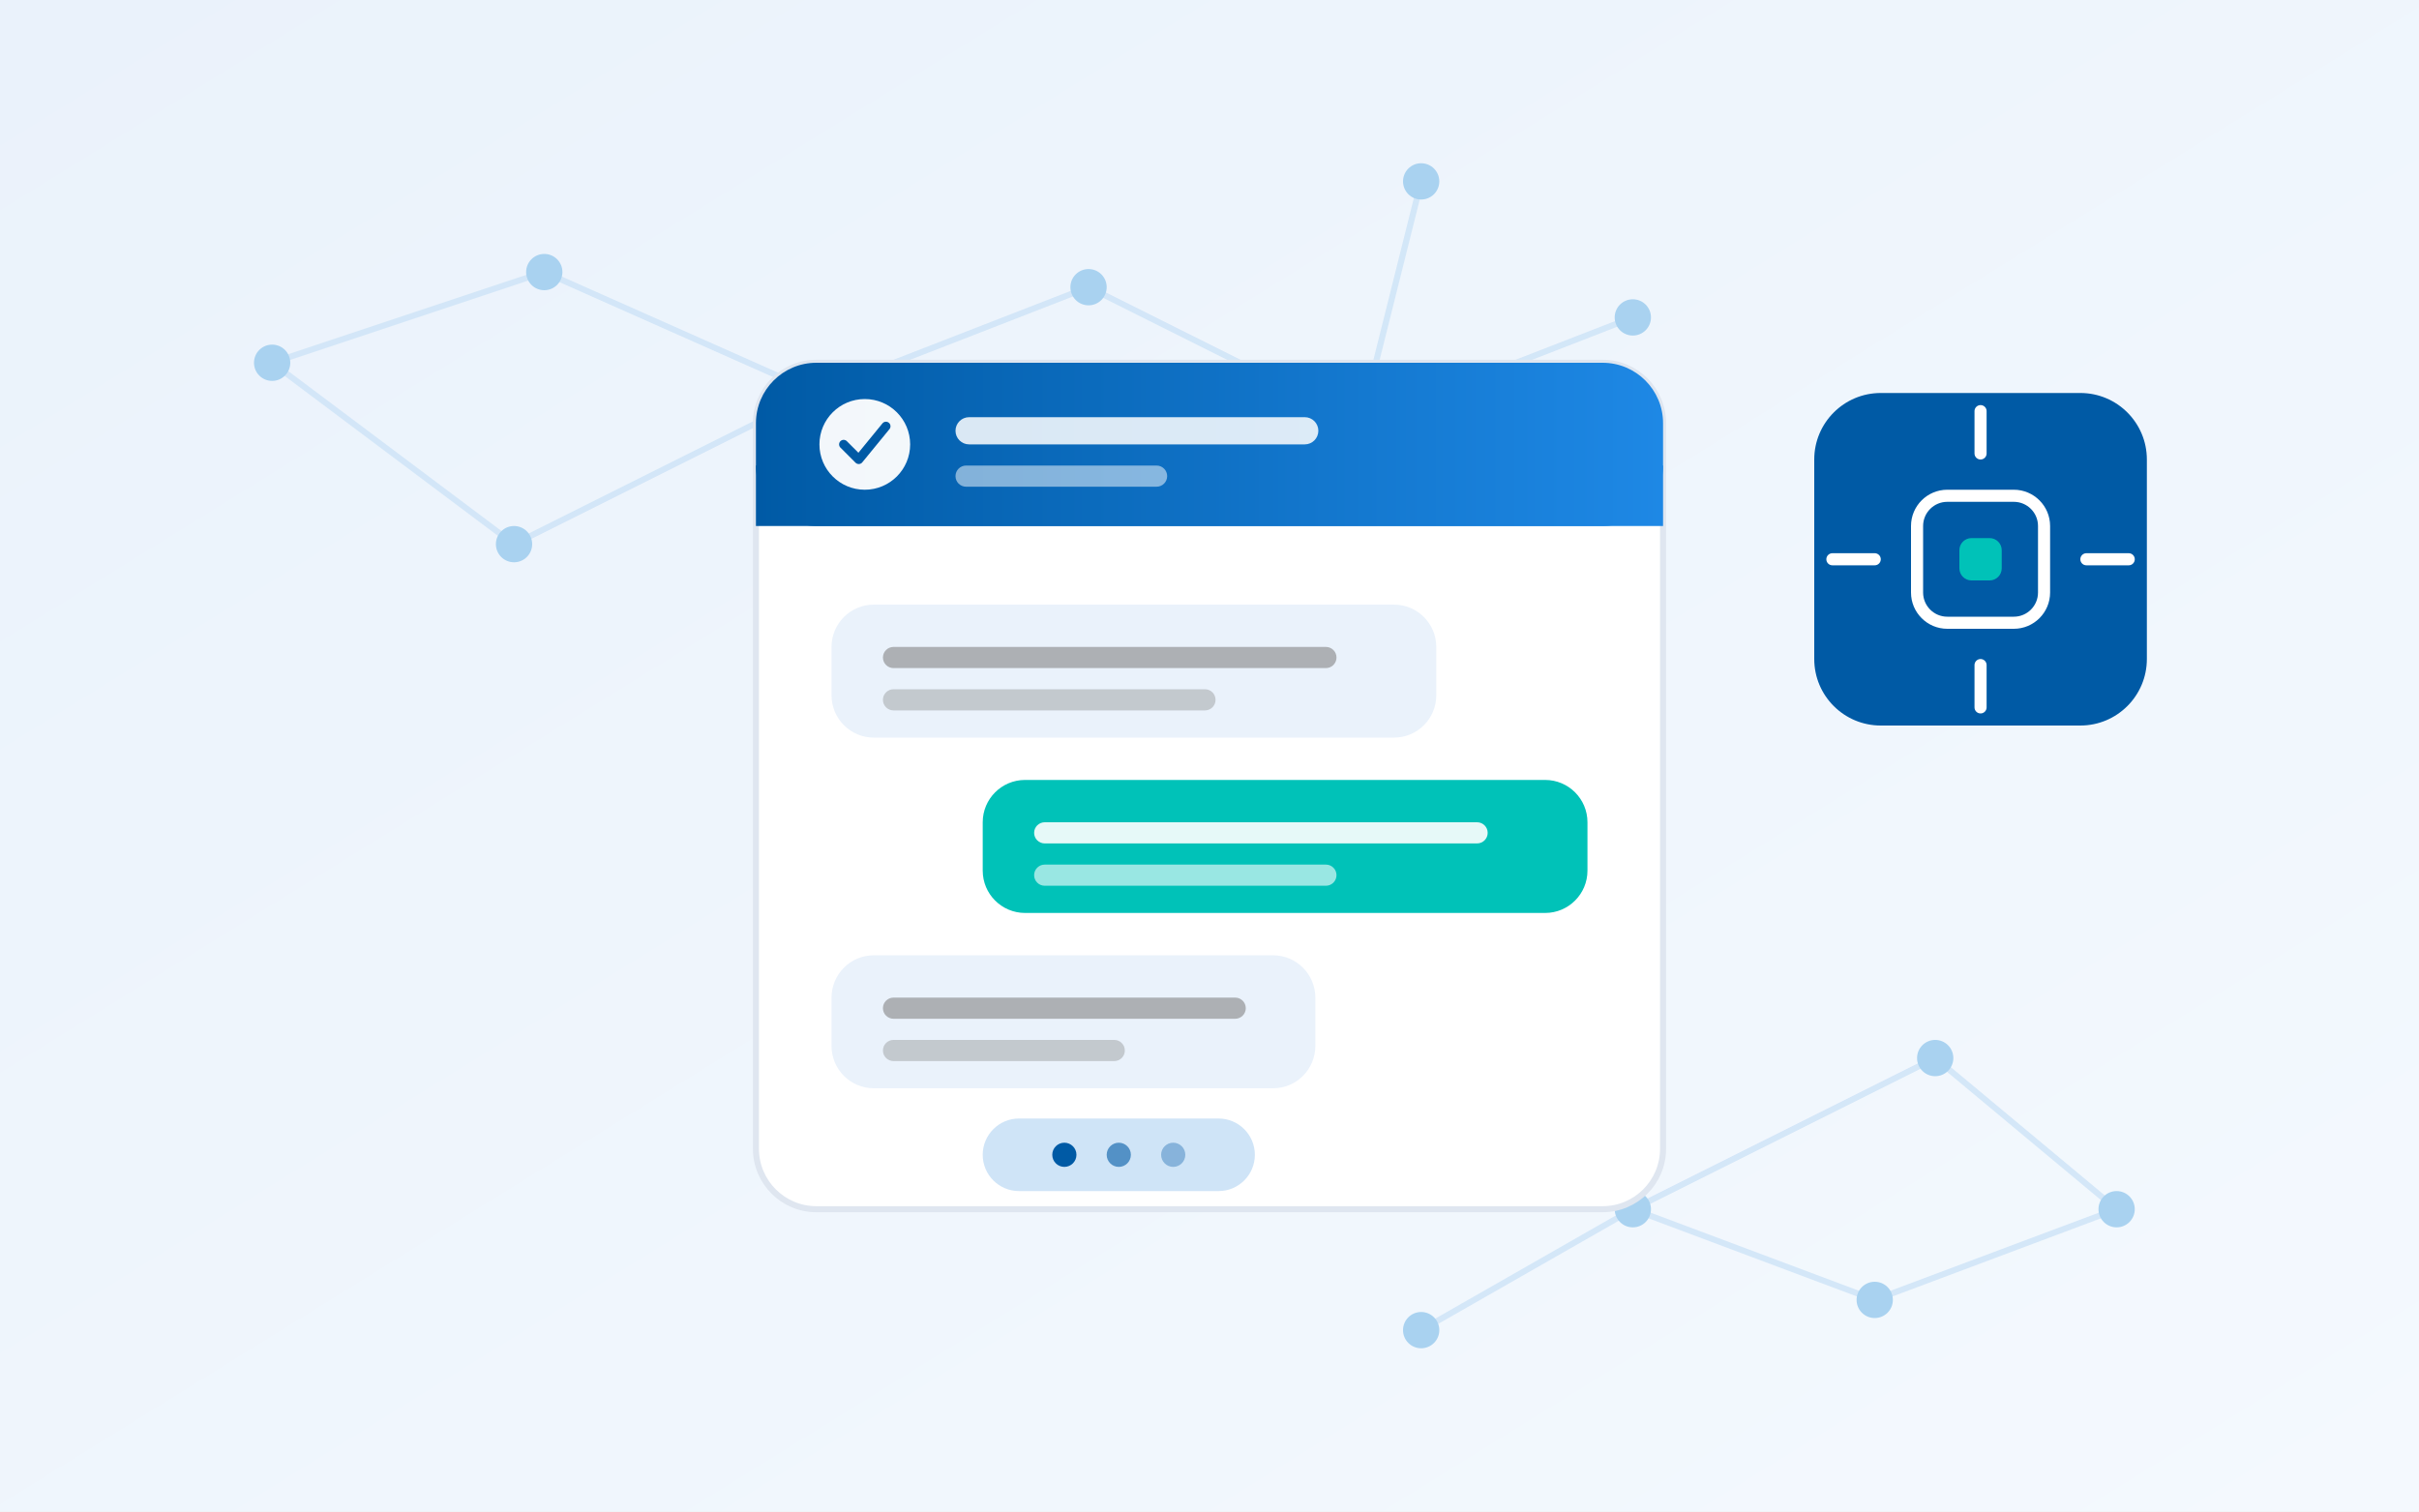
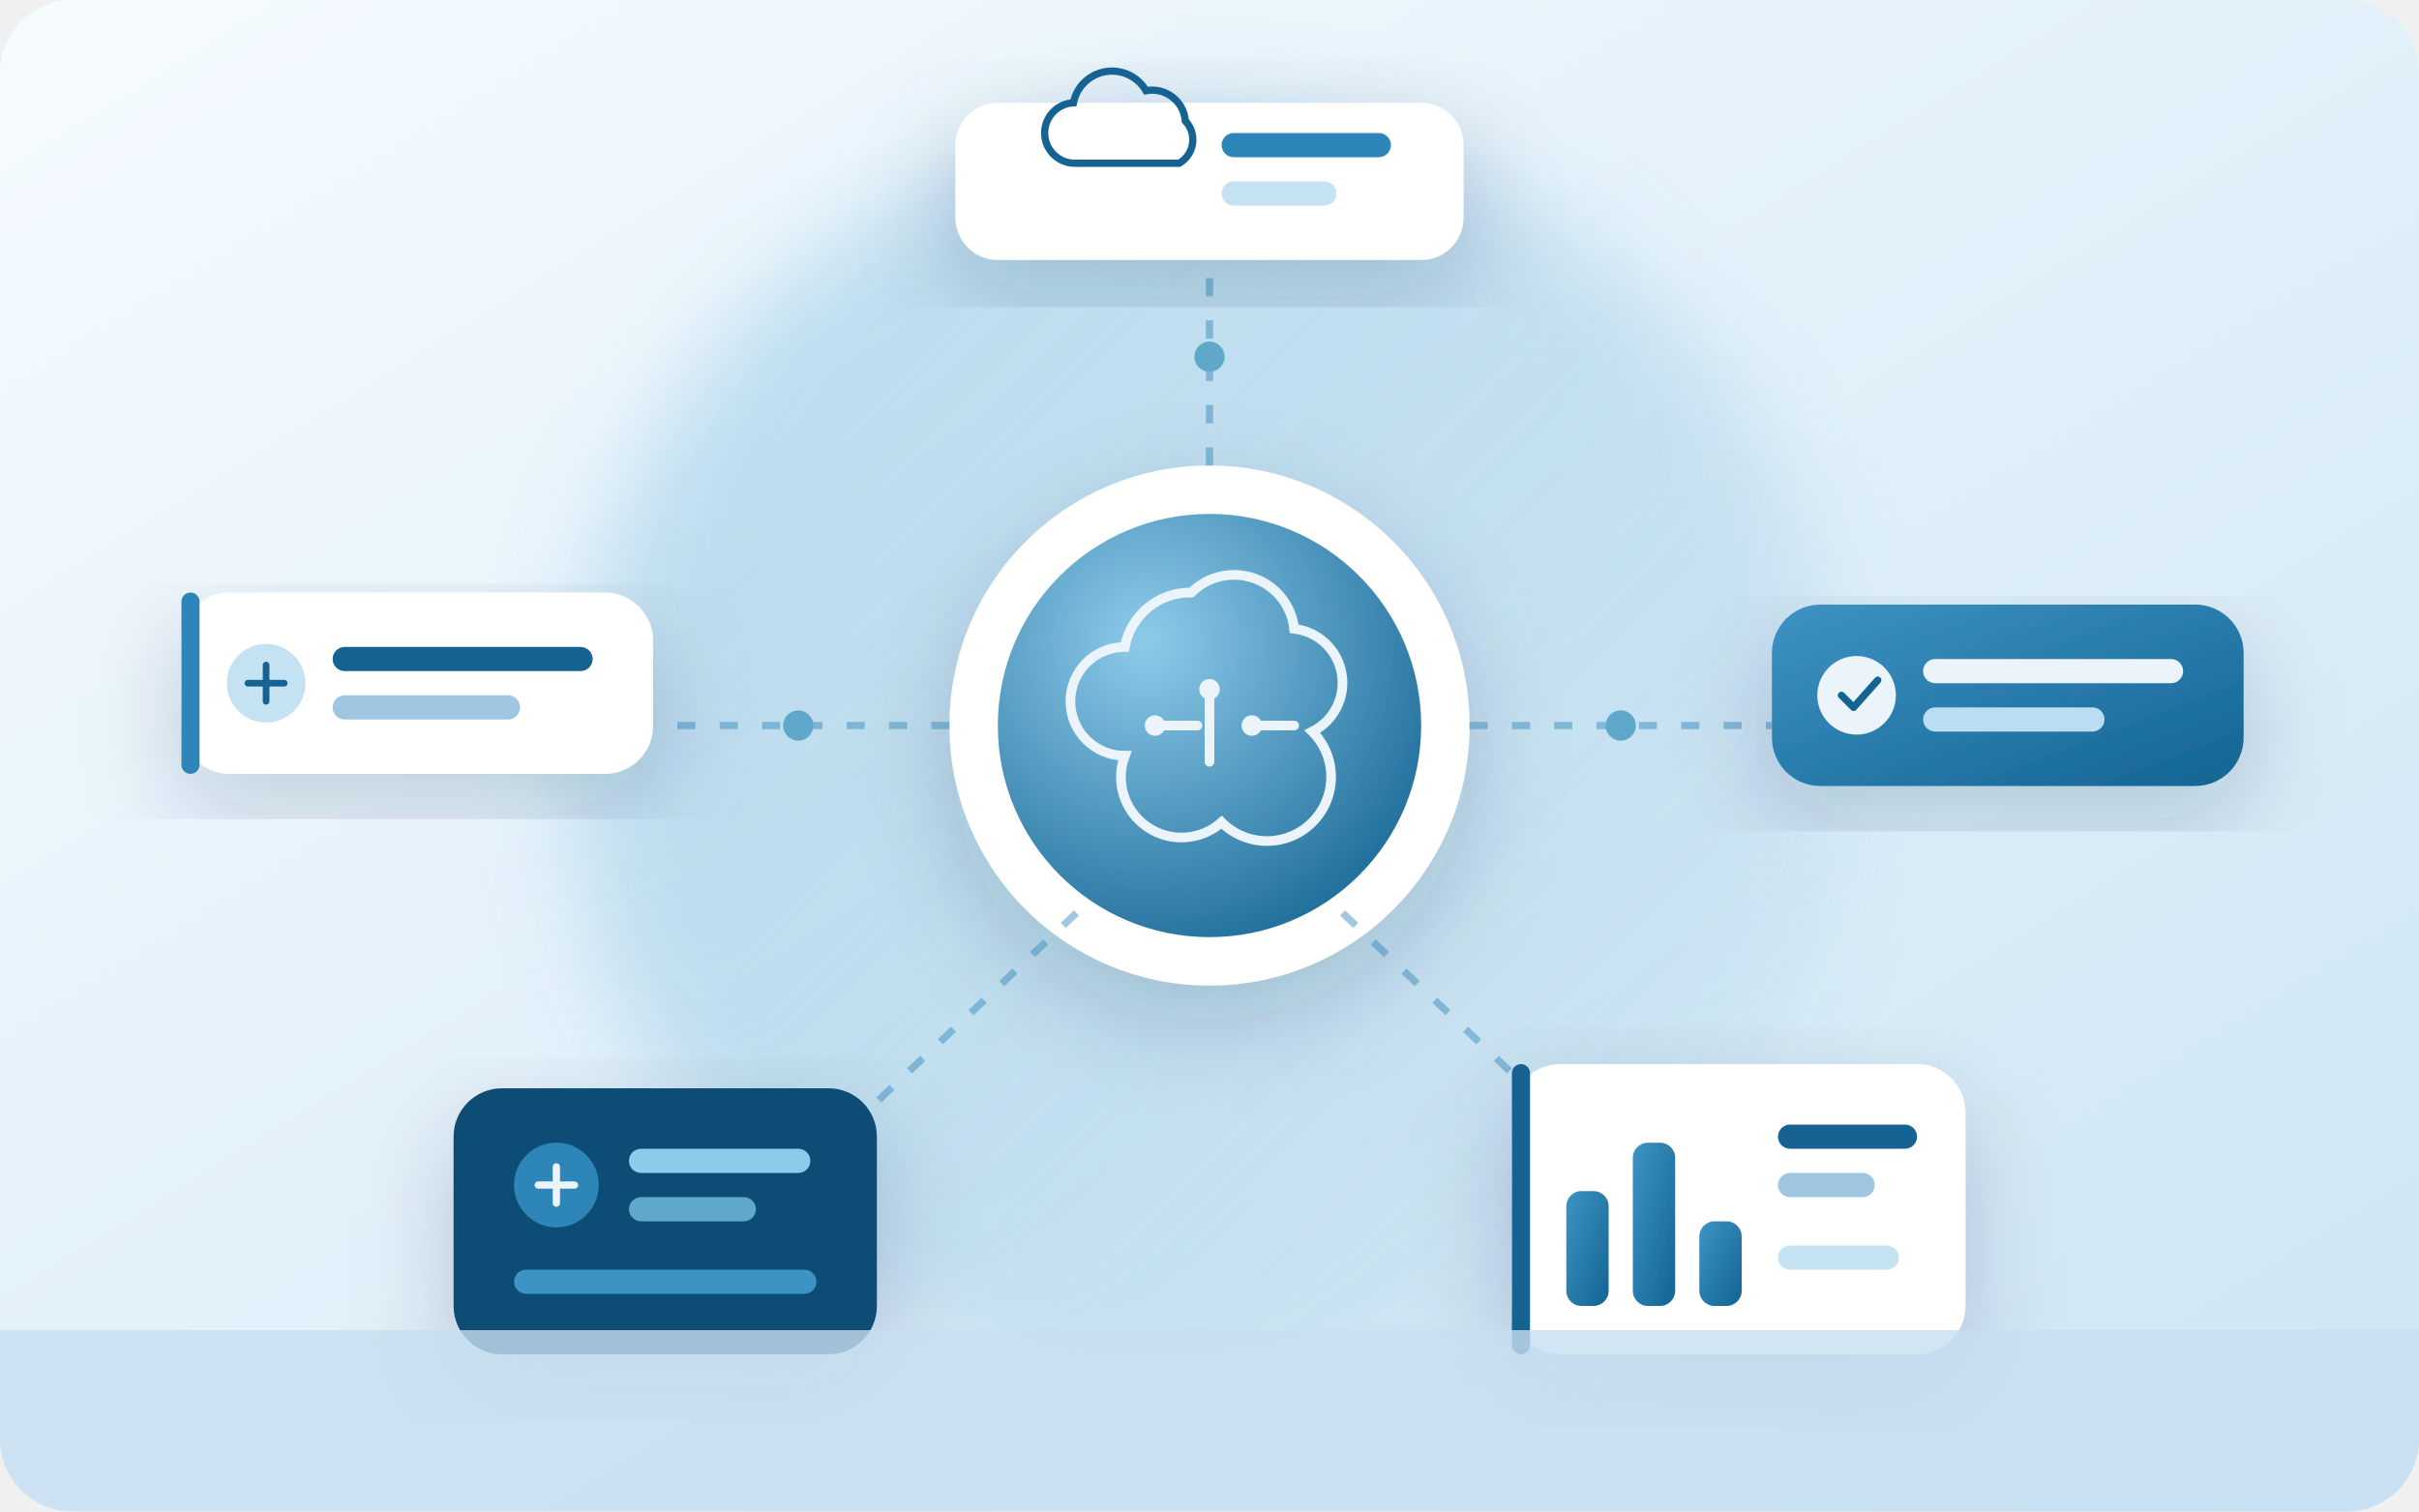
- <svg xmlns="http://www.w3.org/2000/svg" viewBox="0 0 800 500" role="img" aria-label="Ilustración: automatización y agentes de IA">
+ <svg xmlns="http://www.w3.org/2000/svg" viewBox="0 0 800 500" role="img" aria-label="Asistente de inteligencia artificial que responde consultas 24/7, conectado a la nube y a la base de datos">
  <defs>
-     <linearGradient id="bgA" x1="0" y1="0" x2="1" y2="1">
-       <stop offset="0" stop-color="#EAF2FB" />
-       <stop offset="1" stop-color="#F4F9FE" />
+     <linearGradient id="bg" x1="0" y1="0" x2="1" y2="1">
+       <stop offset="0" stop-color="#F6FBFF" />
+       <stop offset="1" stop-color="#CCE5F4" />
    </linearGradient>
-     <linearGradient id="bubbleA" x1="0" y1="0" x2="1" y2="0">
-       <stop offset="0" stop-color="#005AA5" />
-       <stop offset="1" stop-color="#1E88E5" />
+     <linearGradient id="glow" x1="0" y1="0" x2="1" y2="1">
+       <stop offset="0" stop-color="#7FC0E0" />
+       <stop offset="1" stop-color="#2E86B8" stop-opacity="0" />
    </linearGradient>
+     <radialGradient id="orb" cx=".35" cy=".3" r=".85">
+       <stop offset="0" stop-color="#8ECBEA" />
+       <stop offset="1" stop-color="#136493" />
+     </radialGradient>
+     <linearGradient id="chip" x1="0" y1="0" x2="1" y2="1">
+       <stop offset="0" stop-color="#3E93C4" />
+       <stop offset="1" stop-color="#136493" />
+     </linearGradient>
+     <filter id="soft" x="-40%" y="-40%" width="180%" height="180%">
+       <feGaussianBlur stdDeviation="16" />
+     </filter>
+     <filter id="ds" x="-25%" y="-25%" width="150%" height="150%">
+       <feDropShadow dx="0" dy="12" stdDeviation="16" flood-color="#0B2E45" flood-opacity=".18" />
+     </filter>
+     <clipPath id="clip">
+       <rect width="800" height="500" rx="24" />
+     </clipPath>
+     <style>
+       .f{animation:f 7s ease-in-out infinite}
+       .f2{animation:f 8.8s ease-in-out infinite;animation-delay:-2.2s}
+       .f3{animation:f 10s ease-in-out infinite;animation-delay:-4.4s}
+       .pulse{animation:pulse 3.6s ease-in-out infinite}
+       .trace{stroke-dasharray:6 8;animation:dash 9s linear infinite}
+       @keyframes f{0%,100%{transform:translateY(0)}50%{transform:translateY(-10px)}}
+       @keyframes dash{to{stroke-dashoffset:-140}}
+       @keyframes pulse{0%,100%{opacity:.3}50%{opacity:1}}
+       @media (prefers-reduced-motion: reduce){.f,.f2,.f3,.pulse,.trace{animation:none}}
+     </style>
  </defs>
-   <rect width="800" height="500" fill="url(#bgA)" />
-   <g stroke="#CFE4F7" stroke-width="2" fill="none" opacity=".85">
-     <path d="M90 120 L180 90 L270 130 L360 95" />
-     <path d="M90 120 L170 180 L270 130" />
-     <path d="M360 95 L450 140 L540 105" />
-     <path d="M450 140 L470 60" />
-     <path d="M700 400 L620 430 L540 400 L470 440" />
-     <path d="M700 400 L640 350 L540 400" />
-     <path d="M290 300 L380 330 L470 300" />
-   </g>
-   <g fill="#A9D2F0">
-     <circle cx="90" cy="120" r="6" />
-     <circle cx="180" cy="90" r="6" />
-     <circle cx="270" cy="130" r="6" />
-     <circle cx="360" cy="95" r="6" />
-     <circle cx="450" cy="140" r="6" />
-     <circle cx="540" cy="105" r="6" />
-     <circle cx="470" cy="60" r="6" />
-     <circle cx="700" cy="400" r="6" />
-     <circle cx="620" cy="430" r="6" />
-     <circle cx="540" cy="400" r="6" />
-     <circle cx="470" cy="440" r="6" />
-     <circle cx="640" cy="350" r="6" />
-     <circle cx="170" cy="180" r="6" />
-     <circle cx="290" cy="300" r="6" />
-     <circle cx="380" cy="330" r="6" />
-     <circle cx="470" cy="300" r="6" />
-   </g>
-   <rect x="250" y="120" width="300" height="280" rx="20" fill="#FFFFFF" stroke="#DFE6F0" stroke-width="2" />
-   <rect x="250" y="120" width="300" height="54" rx="20" fill="url(#bubbleA)" />
-   <rect x="250" y="154" width="300" height="20" fill="url(#bubbleA)" />
-   <circle cx="286" cy="147" r="15" fill="#FFFFFF" opacity=".95" />
-   <path d="M279 147 l5 5 9 -11" fill="none" stroke="#005AA5" stroke-width="3" stroke-linecap="round" stroke-linejoin="round" />
-   <rect x="316" y="138" width="120" height="9" rx="4.5" fill="#FFFFFF" opacity=".85" />
-   <rect x="316" y="154" width="70" height="7" rx="3.5" fill="#FFFFFF" opacity=".5" />
-   <rect x="275" y="200" width="200" height="44" rx="14" fill="#EAF2FB" />
-   <rect x="292" y="214" width="150" height="7" rx="3.5" fill="#7A7A7A" opacity=".55" />
-   <rect x="292" y="228" width="110" height="7" rx="3.5" fill="#7A7A7A" opacity=".35" />
-   <rect x="325" y="258" width="200" height="44" rx="14" fill="#00C2B8" />
-   <rect x="342" y="272" width="150" height="7" rx="3.5" fill="#FFFFFF" opacity=".9" />
-   <rect x="342" y="286" width="100" height="7" rx="3.5" fill="#FFFFFF" opacity=".6" />
-   <rect x="275" y="316" width="160" height="44" rx="14" fill="#EAF2FB" />
-   <rect x="292" y="330" width="120" height="7" rx="3.5" fill="#7A7A7A" opacity=".55" />
-   <rect x="292" y="344" width="80" height="7" rx="3.5" fill="#7A7A7A" opacity=".35" />
-   <g>
-     <rect x="325" y="370" width="90" height="24" rx="12" fill="#CFE4F7" />
-     <circle cx="352" cy="382" r="4" fill="#005AA5" />
-     <circle cx="370" cy="382" r="4" fill="#005AA5" opacity=".6" />
-     <circle cx="388" cy="382" r="4" fill="#005AA5" opacity=".35" />
-   </g>
-   <g transform="translate(600 130)">
-     <rect x="0" y="0" width="110" height="110" rx="22" fill="#005AA5" />
-     <rect x="34" y="34" width="42" height="42" rx="10" fill="none" stroke="#FFFFFF" stroke-width="4" />
-     <rect x="48" y="48" width="14" height="14" rx="4" fill="#00C2B8" />
-     <g stroke="#FFFFFF" stroke-width="4" stroke-linecap="round">
-       <path d="M55 20 v-14" />
-       <path d="M55 104 v-14" />
-       <path d="M20 55 h-14" />
-       <path d="M104 55 h-14" />
+   <g clip-path="url(#clip)">
+     <rect width="800" height="500" fill="url(#bg)" />
+     <circle cx="400" cy="250" r="210" fill="url(#glow)" opacity=".45" filter="url(#soft)" />
+     <g class="f" filter="url(#ds)">
+       <circle cx="400" cy="240" r="86" fill="#FFFFFF" />
+       <circle cx="400" cy="240" r="70" fill="url(#orb)" />
+       <path d="M372 214 a22 22 0 0 1 22 -18 a20 20 0 0 1 34 12 a18 18 0 0 1 6 34 a20 20 0 0 1 -30 30 a20 20 0 0 1 -32 -22 a18 18 0 0 1 0 -36 z" fill="none" stroke="#EAF4FA" stroke-width="3.2" />
+       <path d="M382 240 h14 M400 228 v24 M414 240 h14" stroke="#EAF4FA" stroke-width="3.2" stroke-linecap="round" />
+       <circle cx="382" cy="240" r="3.4" fill="#EAF4FA" />
+       <circle cx="400" cy="228" r="3.4" fill="#EAF4FA" />
+       <circle cx="414" cy="240" r="3.4" fill="#EAF4FA" />
    </g>
+     <g class="trace" stroke="#2E86B8" fill="none" stroke-width="2.4" opacity=".45">
+       <path d="M314 240 H214" />
+       <path d="M486 240 H586" />
+       <path d="M400 154 V82" />
+       <path d="M356 302 L282 372" />
+       <path d="M444 302 L518 372" />
+     </g>
+     <g class="pulse" fill="#5FA8C9">
+       <circle cx="264" cy="240" r="5" />
+       <circle cx="536" cy="240" r="5" />
+       <circle cx="400" cy="118" r="5" />
+     </g>
+     <g class="f3" filter="url(#ds)">
+       <rect x="316" y="34" width="168" height="52" rx="14" fill="#FFFFFF" />
+       <path d="M356 54 a10 10 0 0 1 -1 -20 a13 13 0 0 1 24 -4 a11 11 0 0 1 13 10 a9 9 0 0 1 -2 14 z" fill="none" stroke="#136493" stroke-width="2.4" />
+       <rect x="404" y="44" width="56" height="8" rx="4" fill="#2E86B8" />
+       <rect x="404" y="60" width="38" height="8" rx="4" fill="#C5E2F2" />
+     </g>
+     <g class="f2" filter="url(#ds)">
+       <rect x="60" y="196" width="156" height="60" rx="16" fill="#FFFFFF" />
+       <rect x="60" y="196" width="6" height="60" rx="3" fill="#2E86B8" />
+       <circle cx="88" cy="226" r="13" fill="#C5E2F2" />
+       <path d="M82 226 h12 M88 220 v12" stroke="#136493" stroke-width="2.2" stroke-linecap="round" />
+       <rect x="110" y="214" width="86" height="8" rx="4" fill="#136493" />
+       <rect x="110" y="230" width="62" height="8" rx="4" fill="#9EC6E0" />
+     </g>
+     <g class="f2" filter="url(#ds)">
+       <rect x="586" y="200" width="156" height="60" rx="16" fill="url(#chip)" />
+       <circle cx="614" cy="230" r="13" fill="#EAF4FA" />
+       <path d="M609 230 l4 4 l8 -9" fill="none" stroke="#136493" stroke-width="2.4" stroke-linecap="round" stroke-linejoin="round" />
+       <rect x="636" y="218" width="86" height="8" rx="4" fill="#EAF4FA" />
+       <rect x="636" y="234" width="60" height="8" rx="4" fill="#B9DDF1" />
+     </g>
+     <g class="f" filter="url(#ds)">
+       <rect x="500" y="352" width="150" height="96" rx="16" fill="#FFFFFF" />
+       <rect x="500" y="352" width="6" height="96" rx="3" fill="#136493" />
+       <g fill="url(#chip)">
+         <rect x="518" y="394" width="14" height="38" rx="5" />
+         <rect x="540" y="378" width="14" height="54" rx="5" />
+         <rect x="562" y="404" width="14" height="28" rx="5" />
+       </g>
+       <rect x="588" y="372" width="46" height="8" rx="4" fill="#136493" />
+       <rect x="588" y="388" width="32" height="8" rx="4" fill="#9EC6E0" />
+       <rect x="588" y="412" width="40" height="8" rx="4" fill="#C5E2F2" />
+     </g>
+     <g class="f3" filter="url(#ds)">
+       <rect x="150" y="360" width="140" height="88" rx="16" fill="#0E4E75" />
+       <circle cx="184" cy="392" r="14" fill="#2E86B8" />
+       <path d="M178 392 h12 M184 386 v12" stroke="#EAF4FA" stroke-width="2.4" stroke-linecap="round" />
+       <rect x="208" y="380" width="60" height="8" rx="4" fill="#8ECBEA" />
+       <rect x="208" y="396" width="42" height="8" rx="4" fill="#5FA8C9" />
+       <rect x="170" y="420" width="100" height="8" rx="4" fill="#3E93C4" />
+     </g>
+     <rect y="440" width="800" height="60" fill="#C7DEF0" opacity=".8" />
  </g>
</svg>
